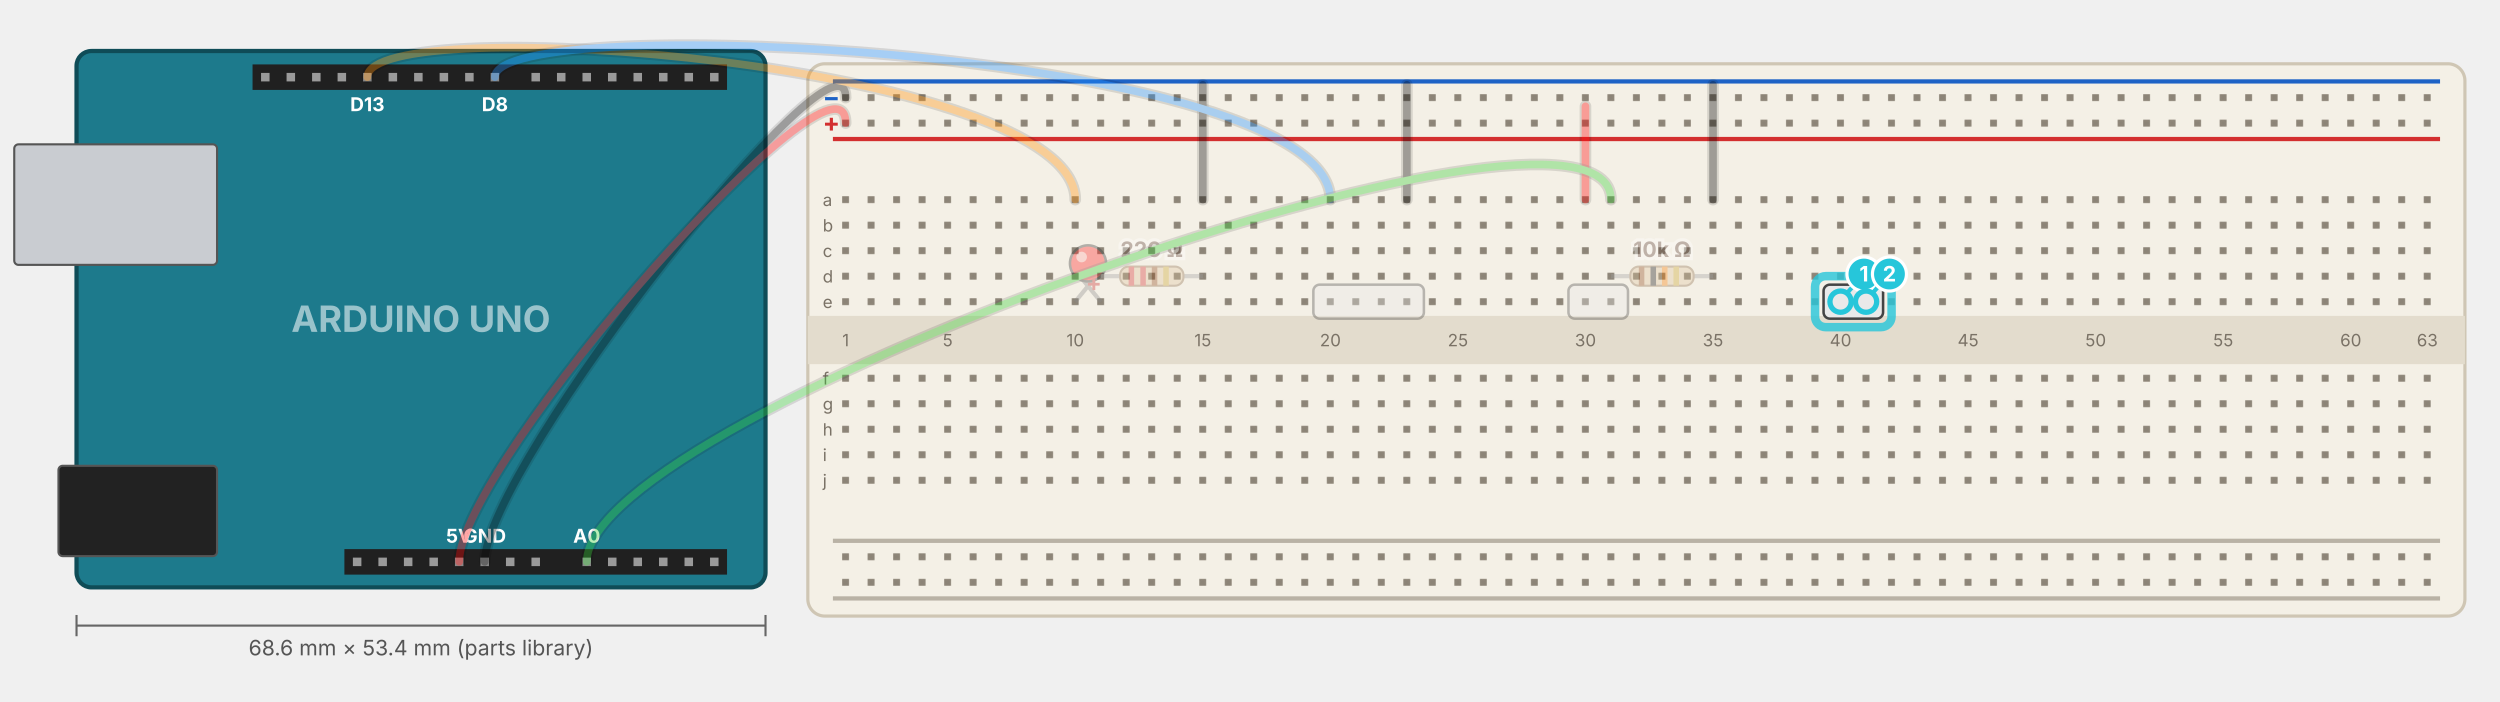
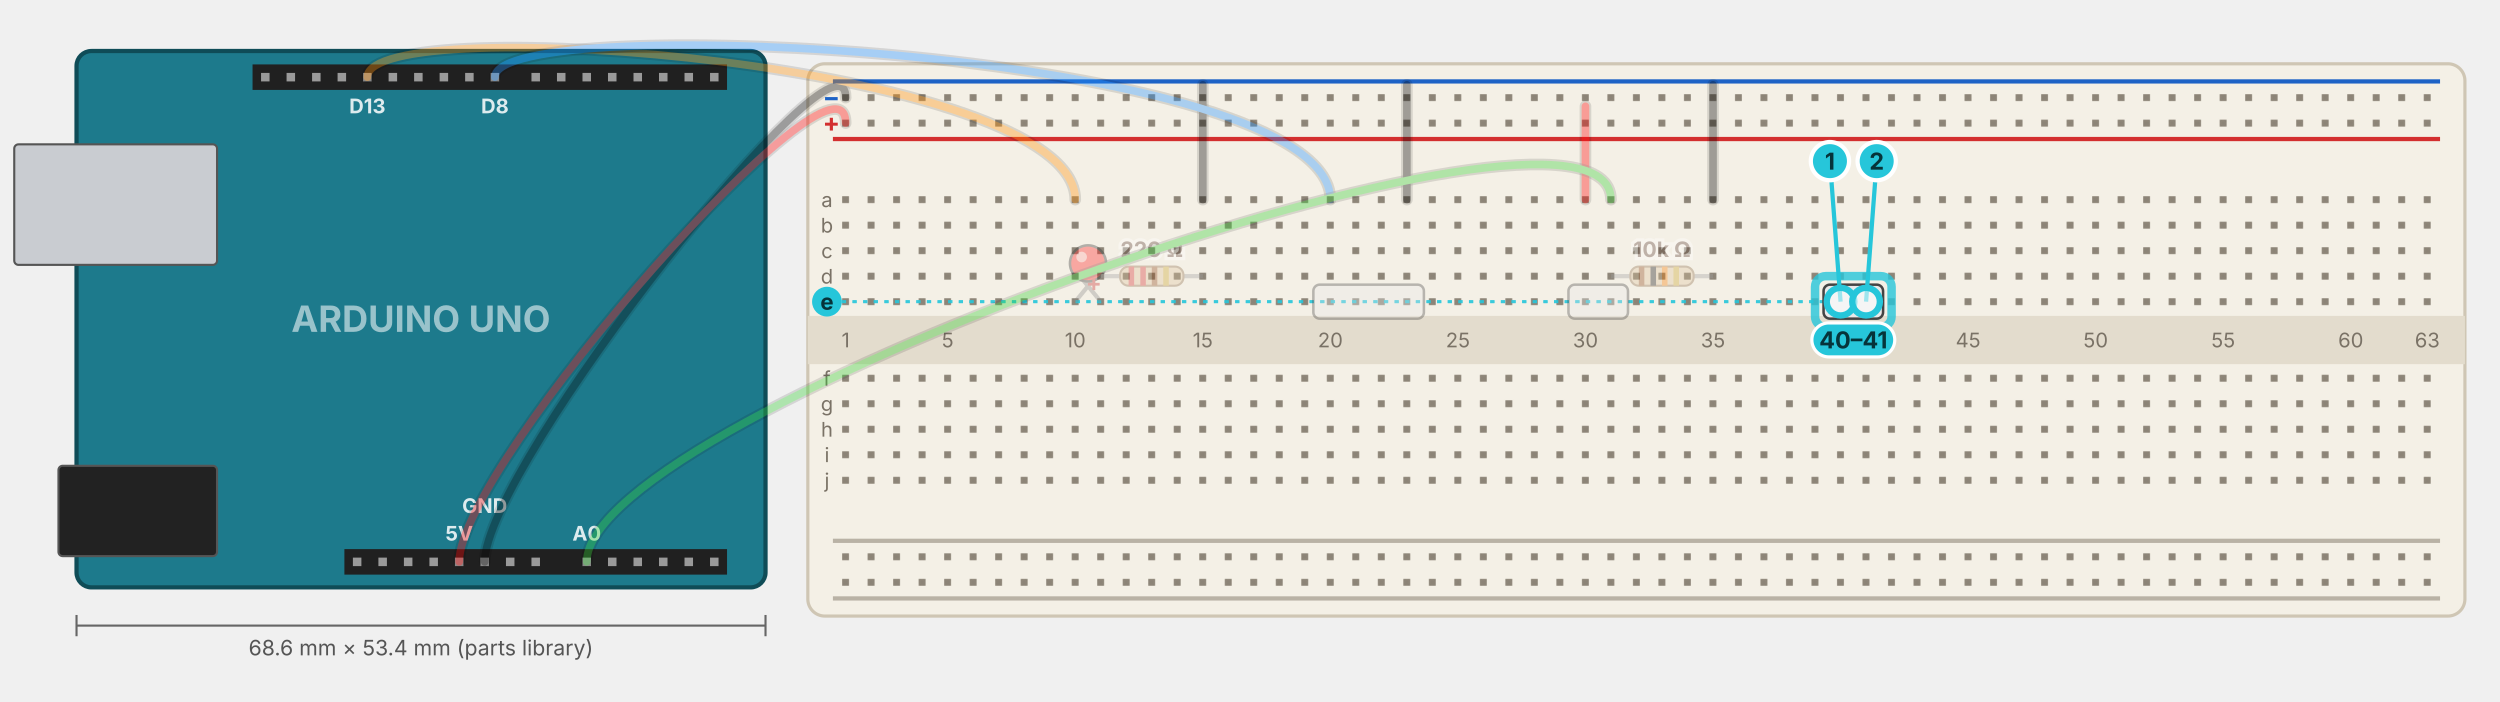
<svg xmlns="http://www.w3.org/2000/svg" viewBox="0 0 1176 330" font-family="system-ui,-apple-system,Segoe UI,sans-serif">
  <rect x="36" y="24" width="324.1" height="252.3" rx="7" fill="#1d7a8c" stroke="#0f4c57" stroke-width="2" />
  <rect x="6.7" y="67.9" width="95.4" height="56.7" rx="2" fill="#c9ccd1" stroke="#555" />
  <rect x="27.5" y="219.1" width="74.6" height="42.5" rx="2" fill="#222" stroke="#555" />
  <rect x="118.8" y="30.3" width="223.2" height="12.0" fill="#202020" />
  <rect x="162.0" y="258.3" width="180.0" height="12.0" fill="#202020" />
  <rect x="166.0" y="262.3" width="4" height="4" fill="#9a9a9a" />
  <rect x="178.0" y="262.3" width="4" height="4" fill="#9a9a9a" />
  <rect x="190.0" y="262.3" width="4" height="4" fill="#9a9a9a" />
  <rect x="202.0" y="262.3" width="4" height="4" fill="#9a9a9a" />
  <rect x="214.0" y="262.3" width="4" height="4" fill="#9a9a9a" />
  <rect x="226.0" y="262.3" width="4" height="4" fill="#9a9a9a" />
  <rect x="238.0" y="262.3" width="4" height="4" fill="#9a9a9a" />
  <rect x="250.0" y="262.3" width="4" height="4" fill="#9a9a9a" />
  <rect x="274.0" y="262.3" width="4" height="4" fill="#9a9a9a" />
  <rect x="286.0" y="262.3" width="4" height="4" fill="#9a9a9a" />
  <rect x="298.0" y="262.3" width="4" height="4" fill="#9a9a9a" />
  <rect x="310.0" y="262.3" width="4" height="4" fill="#9a9a9a" />
  <rect x="322.0" y="262.3" width="4" height="4" fill="#9a9a9a" />
  <rect x="334.0" y="262.3" width="4" height="4" fill="#9a9a9a" />
  <rect x="334.0" y="34.3" width="4" height="4" fill="#9a9a9a" />
  <rect x="322.0" y="34.3" width="4" height="4" fill="#9a9a9a" />
  <rect x="310.0" y="34.3" width="4" height="4" fill="#9a9a9a" />
  <rect x="298.0" y="34.3" width="4" height="4" fill="#9a9a9a" />
  <rect x="286.0" y="34.3" width="4" height="4" fill="#9a9a9a" />
  <rect x="274.0" y="34.3" width="4" height="4" fill="#9a9a9a" />
  <rect x="262.0" y="34.3" width="4" height="4" fill="#9a9a9a" />
  <rect x="250.0" y="34.3" width="4" height="4" fill="#9a9a9a" />
  <rect x="230.8" y="34.3" width="4" height="4" fill="#9a9a9a" />
  <rect x="218.8" y="34.3" width="4" height="4" fill="#9a9a9a" />
  <rect x="206.8" y="34.3" width="4" height="4" fill="#9a9a9a" />
  <rect x="194.8" y="34.3" width="4" height="4" fill="#9a9a9a" />
  <rect x="182.8" y="34.3" width="4" height="4" fill="#9a9a9a" />
  <rect x="170.8" y="34.3" width="4" height="4" fill="#9a9a9a" />
  <rect x="158.8" y="34.3" width="4" height="4" fill="#9a9a9a" />
  <rect x="146.8" y="34.3" width="4" height="4" fill="#9a9a9a" />
  <rect x="134.8" y="34.3" width="4" height="4" fill="#9a9a9a" />
  <rect x="122.8" y="34.3" width="4" height="4" fill="#9a9a9a" />
  <text x="198.0" y="156.1" text-anchor="middle" font-size="17" font-weight="700" fill="#ffffff" opacity=".55">ARDUINO UNO</text>
-   <text x="216.0" y="255.3" text-anchor="middle" font-size="9" font-weight="700" fill="#fff">5V</text>
-   <text x="276.0" y="255.3" text-anchor="middle" font-size="9" font-weight="700" fill="#fff">A0</text>
-   <text x="172.8" y="52.3" text-anchor="middle" font-size="9" font-weight="700" fill="#fff">D13</text>
-   <text x="232.8" y="52.3" text-anchor="middle" font-size="9" font-weight="700" fill="#fff">D8</text>
-   <text x="228.0" y="255.3" text-anchor="middle" font-size="9" font-weight="700" fill="#fff">GND</text>
+   <text x="172.8" y="53.3" text-anchor="middle" font-size="9.5" font-weight="700" fill="#fff" opacity=".85">D13</text>
+   <text x="216.0" y="254.3" text-anchor="middle" font-size="9.5" font-weight="700" fill="#fff" opacity=".85">5V</text>
+   <text x="228.0" y="241.3" text-anchor="middle" font-size="9.5" font-weight="700" fill="#fff" opacity=".85">GND</text>
+   <text x="232.8" y="53.3" text-anchor="middle" font-size="9.5" font-weight="700" fill="#fff" opacity=".85">D8</text>
+   <text x="276.0" y="254.3" text-anchor="middle" font-size="9.5" font-weight="700" fill="#fff" opacity=".85">A0</text>
  <path d="M36 289.283v10M360.1 289.283v10M36 294.283H360.1" stroke="#666" fill="none" />
  <text x="198.0" y="308.283" text-anchor="middle" font-size="10" fill="#555">68.6 mm × 53.4 mm (parts library)</text>
  <rect x="380" y="30" width="779.5" height="259.8" rx="8" fill="#f4f0e6" stroke="#cfc6b4" stroke-width="1.5" />
  <rect x="380" y="148.6" width="779.5" height="22.7" fill="#e3dccd" />
  <pattern id="holes" x="391.76" y="87.92" width="12" height="12" patternUnits="userSpaceOnUse">
    <rect x="4.4" y="4.4" width="3.2" height="3.2" fill="#8c8477" />
  </pattern>
  <rect x="391.8" y="87.9" width="756" height="60" fill="url(#holes)" />
  <rect x="391.8" y="171.9" width="756" height="60" fill="url(#holes)" />
  <rect x="391.8" y="51.9" width="756" height="12" fill="url(#holes)" />
  <line x1="391.8" y1="65.4" x2="1147.8" y2="65.4" stroke="#d32f2f" stroke-width="2" />
  <text x="387" y="61.9" font-size="12" font-weight="700" fill="#d32f2f">+</text>
  <rect x="391.8" y="39.9" width="756" height="12" fill="url(#holes)" />
  <line x1="391.8" y1="38.3" x2="1147.8" y2="38.3" stroke="#1e63c6" stroke-width="2" />
  <text x="387" y="49.9" font-size="12" font-weight="700" fill="#1e63c6">−</text>
  <rect x="391.8" y="256.0" width="756" height="12" fill="url(#holes)" />
  <line x1="391.8" y1="254.4" x2="1147.8" y2="254.4" stroke="#b9b2a5" stroke-width="2" />
  <rect x="391.8" y="268.0" width="756" height="12" fill="url(#holes)" />
  <line x1="391.8" y1="281.5" x2="1147.8" y2="281.5" stroke="#b9b2a5" stroke-width="2" />
-   <text x="397.8" y="162.9" text-anchor="middle" font-size="8" fill="#7a7266">1</text>
-   <text x="445.8" y="162.9" text-anchor="middle" font-size="8" fill="#7a7266">5</text>
-   <text x="505.8" y="162.9" text-anchor="middle" font-size="8" fill="#7a7266">10</text>
-   <text x="565.8" y="162.9" text-anchor="middle" font-size="8" fill="#7a7266">15</text>
-   <text x="625.8" y="162.9" text-anchor="middle" font-size="8" fill="#7a7266">20</text>
-   <text x="685.8" y="162.9" text-anchor="middle" font-size="8" fill="#7a7266">25</text>
-   <text x="745.8" y="162.9" text-anchor="middle" font-size="8" fill="#7a7266">30</text>
-   <text x="805.8" y="162.9" text-anchor="middle" font-size="8" fill="#7a7266">35</text>
-   <text x="865.8" y="162.9" text-anchor="middle" font-size="8" fill="#7a7266">40</text>
-   <text x="925.8" y="162.9" text-anchor="middle" font-size="8" fill="#7a7266">45</text>
-   <text x="985.8" y="162.9" text-anchor="middle" font-size="8" fill="#7a7266">50</text>
-   <text x="1045.8" y="162.9" text-anchor="middle" font-size="8" fill="#7a7266">55</text>
-   <text x="1105.8" y="162.9" text-anchor="middle" font-size="8" fill="#7a7266">60</text>
-   <text x="1141.8" y="162.9" text-anchor="middle" font-size="8" fill="#7a7266">63</text>
-   <text x="387" y="96.9" font-size="8" fill="#7a7266">a</text>
-   <text x="387" y="108.9" font-size="8" fill="#7a7266">b</text>
-   <text x="387" y="120.9" font-size="8" fill="#7a7266">c</text>
-   <text x="387" y="132.9" font-size="8" fill="#7a7266">d</text>
-   <text x="387" y="144.9" font-size="8" fill="#7a7266">e</text>
-   <text x="387" y="180.9" font-size="8" fill="#7a7266">f</text>
-   <text x="387" y="192.9" font-size="8" fill="#7a7266">g</text>
-   <text x="387" y="204.9" font-size="8" fill="#7a7266">h</text>
-   <text x="387" y="216.9" font-size="8" fill="#7a7266">i</text>
-   <text x="387" y="228.9" font-size="8" fill="#7a7266">j</text>
+   <text x="397.8" y="163.4" text-anchor="middle" font-size="9.5" fill="#7a7266">1</text>
+   <text x="445.8" y="163.4" text-anchor="middle" font-size="9.5" fill="#7a7266">5</text>
+   <text x="505.8" y="163.4" text-anchor="middle" font-size="9.5" fill="#7a7266">10</text>
+   <text x="565.8" y="163.4" text-anchor="middle" font-size="9.5" fill="#7a7266">15</text>
+   <text x="625.8" y="163.4" text-anchor="middle" font-size="9.5" fill="#7a7266">20</text>
+   <text x="685.8" y="163.4" text-anchor="middle" font-size="9.5" fill="#7a7266">25</text>
+   <text x="745.8" y="163.4" text-anchor="middle" font-size="9.5" fill="#7a7266">30</text>
+   <text x="805.8" y="163.4" text-anchor="middle" font-size="9.5" fill="#7a7266">35</text>
+   <text x="925.8" y="163.4" text-anchor="middle" font-size="9.5" fill="#7a7266">45</text>
+   <text x="985.8" y="163.4" text-anchor="middle" font-size="9.5" fill="#7a7266">50</text>
+   <text x="1045.8" y="163.4" text-anchor="middle" font-size="9.5" fill="#7a7266">55</text>
+   <text x="1105.8" y="163.4" text-anchor="middle" font-size="9.5" fill="#7a7266">60</text>
+   <text x="1141.8" y="163.4" text-anchor="middle" font-size="9.5" fill="#7a7266">63</text>
+   <text x="389" y="97.4" text-anchor="middle" font-size="9.5" fill="#7a7266">a</text>
+   <text x="389" y="109.4" text-anchor="middle" font-size="9.5" fill="#7a7266">b</text>
+   <text x="389" y="121.4" text-anchor="middle" font-size="9.5" fill="#7a7266">c</text>
+   <text x="389" y="133.4" text-anchor="middle" font-size="9.5" fill="#7a7266">d</text>
+   <text x="389" y="181.4" text-anchor="middle" font-size="9.5" fill="#7a7266">f</text>
+   <text x="389" y="193.4" text-anchor="middle" font-size="9.5" fill="#7a7266">g</text>
+   <text x="389" y="205.4" text-anchor="middle" font-size="9.5" fill="#7a7266">h</text>
+   <text x="389" y="217.4" text-anchor="middle" font-size="9.5" fill="#7a7266">i</text>
+   <text x="389" y="229.4" text-anchor="middle" font-size="9.5" fill="#7a7266">j</text>
+   <line x1="865.8" y1="141.9" x2="865.8" y2="148.6" stroke="#26c6da" stroke-width="1.6" stroke-dasharray="2 3" opacity=".9" />
+   <line x1="396" y1="141.9" x2="858.8" y2="141.9" stroke="#26c6da" stroke-width="1.4" stroke-dasharray="2 3" opacity=".7" />
+   <line x1="877.8" y1="141.9" x2="877.8" y2="148.6" stroke="#26c6da" stroke-width="1.6" stroke-dasharray="2 3" opacity=".9" />
+   <line x1="396" y1="141.9" x2="870.8" y2="141.9" stroke="#26c6da" stroke-width="1.4" stroke-dasharray="2 3" opacity=".7" />
  <g class="ps-old" opacity=".35">
    <path d="M505.8 141.9L514.8 130.9M517.8 141.9L508.8 130.9" stroke="#8a8a8a" stroke-width="2" fill="none" />
    <circle cx="511.8" cy="123.9" r="8.5" fill="#FF2020" stroke="#333" stroke-width="1.2" />
    <circle cx="508.8" cy="120.9" r="2.5" fill="#fff" opacity=".6" />
    <text x="510.8" y="136.9" font-size="11" font-weight="700" fill="#c62828">+</text>
    <line x1="517.8" y1="129.9" x2="565.8" y2="129.9" stroke="#9e9e9e" stroke-width="2" />
    <g transform="translate(541.8 129.9) rotate(0.0)">
      <rect x="-14.9" y="-4.5" width="29.8" height="9" rx="4" fill="#dcc29a" stroke="#8d6e4a" />
      <rect x="-10.9" y="-4.5" width="2.6" height="9" fill="#d32f2f" />
      <rect x="-5.4" y="-4.5" width="2.6" height="9" fill="#d32f2f" />
      <rect x="0.0" y="-4.5" width="2.6" height="9" fill="#8b4513" />
      <rect x="5.4" y="-4.5" width="2.6" height="9" fill="#c9a227" />
    </g>
    <text x="541.8" y="120.9" text-anchor="middle" font-size="10" font-weight="700" fill="#5d4037" paint-order="stroke" stroke="#fff" stroke-width="3">220 Ω</text>
    <rect x="617.8" y="133.9" width="52.0" height="16.0" rx="3" fill="#e9e9e9" stroke="#444" stroke-width="1.2" />
    <rect x="737.8" y="133.9" width="28.0" height="16.0" rx="3" fill="#e9e9e9" stroke="#444" stroke-width="1.2" />
    <line x1="757.8" y1="129.9" x2="805.8" y2="129.9" stroke="#9e9e9e" stroke-width="2" />
    <g transform="translate(781.8 129.9) rotate(0.0)">
      <rect x="-14.9" y="-4.5" width="29.8" height="9" rx="4" fill="#dcc29a" stroke="#8d6e4a" />
      <rect x="-10.9" y="-4.5" width="2.6" height="9" fill="#8b4513" />
      <rect x="-5.4" y="-4.5" width="2.6" height="9" fill="#111" />
      <rect x="0.0" y="-4.5" width="2.6" height="9" fill="#f57c00" />
      <rect x="5.4" y="-4.5" width="2.6" height="9" fill="#c9a227" />
    </g>
    <text x="781.8" y="120.9" text-anchor="middle" font-size="10" font-weight="700" fill="#5d4037" paint-order="stroke" stroke="#fff" stroke-width="3">10k Ω</text>
    <path d="M228.0 264.3C228.0 219.9 397.8 4.0 397.8 45.9" stroke="#0005" stroke-width="5.5" fill="none" stroke-linecap="round" />
    <path d="M228.0 264.3C228.0 219.9 397.8 4.0 397.8 45.9" stroke="#000000" stroke-width="3.6" fill="none" stroke-linecap="round" />
    <path d="M216.0 264.3C216.0 218.5 397.8 12.1 397.8 57.9" stroke="#0005" stroke-width="5.5" fill="none" stroke-linecap="round" />
    <path d="M216.0 264.3C216.0 218.5 397.8 12.1 397.8 57.9" stroke="#FF0000" stroke-width="3.6" fill="none" stroke-linecap="round" />
    <path d="M172.8 36.3C172.8 4.0 505.8 30.0 505.8 93.9" stroke="#0005" stroke-width="5.5" fill="none" stroke-linecap="round" />
    <path d="M172.8 36.3C172.8 4.0 505.8 30.0 505.8 93.9" stroke="#FF8C00" stroke-width="3.6" fill="none" stroke-linecap="round" />
    <path d="M565.8 93.9C565.8 69.9 565.8 21.9 565.8 45.9" stroke="#0005" stroke-width="5.5" fill="none" stroke-linecap="round" />
    <path d="M565.8 93.9C565.8 69.9 565.8 21.9 565.8 45.9" stroke="#000000" stroke-width="3.6" fill="none" stroke-linecap="round" />
    <path d="M232.8 36.3C232.8 4.0 625.8 23.9 625.8 93.9" stroke="#0005" stroke-width="5.5" fill="none" stroke-linecap="round" />
    <path d="M232.8 36.3C232.8 4.0 625.8 23.9 625.8 93.9" stroke="#1E90FF" stroke-width="3.6" fill="none" stroke-linecap="round" />
    <path d="M661.8 93.9C661.8 69.9 661.8 21.9 661.8 45.9" stroke="#0005" stroke-width="5.5" fill="none" stroke-linecap="round" />
    <path d="M661.8 93.9C661.8 69.9 661.8 21.9 661.8 45.9" stroke="#000000" stroke-width="3.6" fill="none" stroke-linecap="round" />
    <path d="M745.8 57.9C745.8 33.9 745.8 69.9 745.8 93.9" stroke="#0005" stroke-width="5.5" fill="none" stroke-linecap="round" />
    <path d="M745.8 57.9C745.8 33.9 745.8 69.9 745.8 93.9" stroke="#FF0000" stroke-width="3.6" fill="none" stroke-linecap="round" />
    <path d="M276.0 264.3C276.0 194.3 757.8 23.9 757.8 93.9" stroke="#0005" stroke-width="5.5" fill="none" stroke-linecap="round" />
    <path d="M276.0 264.3C276.0 194.3 757.8 23.9 757.8 93.9" stroke="#32CD32" stroke-width="3.6" fill="none" stroke-linecap="round" />
    <path d="M805.8 93.9C805.8 69.9 805.8 21.9 805.8 45.9" stroke="#0005" stroke-width="5.5" fill="none" stroke-linecap="round" />
    <path d="M805.8 93.9C805.8 69.9 805.8 21.9 805.8 45.9" stroke="#000000" stroke-width="3.6" fill="none" stroke-linecap="round" />
  </g>
  <g class="ps-new" data-anim="part" data-id="ldr_1">
    <rect x="853.8" y="129.9" width="36.0" height="24.0" rx="5" fill="none" stroke="#26c6da" stroke-width="4" opacity=".8" />
    <rect x="857.8" y="133.9" width="28.0" height="16.0" rx="3" fill="#e9e9e9" stroke="#444" stroke-width="1.2" />
  </g>
+   <rect x="852.3" y="151.9" width="39.0" height="16" rx="8" fill="#26c6da" stroke="#fff" stroke-width="1.5" />
+   <text x="871.8" y="163.9" text-anchor="middle" font-size="11" font-weight="700" fill="#06343a">40–41</text>
+   <circle cx="389" cy="141.9" r="7" fill="#26c6da" />
+   <text x="389" y="145.7" text-anchor="middle" font-size="10.5" font-weight="700" fill="#06343a">e</text>
  <g class="ps-marks">
-     <circle cx="865.8" cy="141.9" r="5" fill="none" stroke="#26c6da" stroke-width="2.5" />
-     <line x1="868.8" y1="137.9" x2="876.8" y2="128.9" stroke="#26c6da" stroke-width="2" />
-     <circle cx="876.8" cy="128.9" r="8" fill="#26c6da" stroke="#fff" stroke-width="1.5" />
-     <text x="876.8" y="132.4" text-anchor="middle" font-size="10" font-weight="700" fill="#fff">1</text>
-     <circle cx="877.8" cy="141.9" r="5" fill="none" stroke="#26c6da" stroke-width="2.5" />
-     <line x1="880.8" y1="137.9" x2="888.8" y2="128.9" stroke="#26c6da" stroke-width="2" />
-     <circle cx="888.8" cy="128.9" r="8" fill="#26c6da" stroke="#fff" stroke-width="1.5" />
-     <text x="888.8" y="132.4" text-anchor="middle" font-size="10" font-weight="700" fill="#fff">2</text>
+     <line x1="865.8" y1="141.9" x2="860.8" y2="75.8" stroke="#26c6da" stroke-width="2" />
+     <circle cx="865.8" cy="141.9" r="6.5" fill="#fff" fill-opacity=".55" stroke="#26c6da" stroke-width="3" />
+     <circle cx="860.8" cy="75.8" r="9" fill="#26c6da" stroke="#fff" stroke-width="2" />
+     <text x="860.8" y="79.8" text-anchor="middle" font-size="11" font-weight="700" fill="#06343a">1</text>
+     <line x1="877.8" y1="141.9" x2="882.8" y2="75.8" stroke="#26c6da" stroke-width="2" />
+     <circle cx="877.8" cy="141.9" r="6.5" fill="#fff" fill-opacity=".55" stroke="#26c6da" stroke-width="3" />
+     <circle cx="882.8" cy="75.8" r="9" fill="#26c6da" stroke="#fff" stroke-width="2" />
+     <text x="882.8" y="79.8" text-anchor="middle" font-size="11" font-weight="700" fill="#06343a">2</text>
  </g>
</svg>
